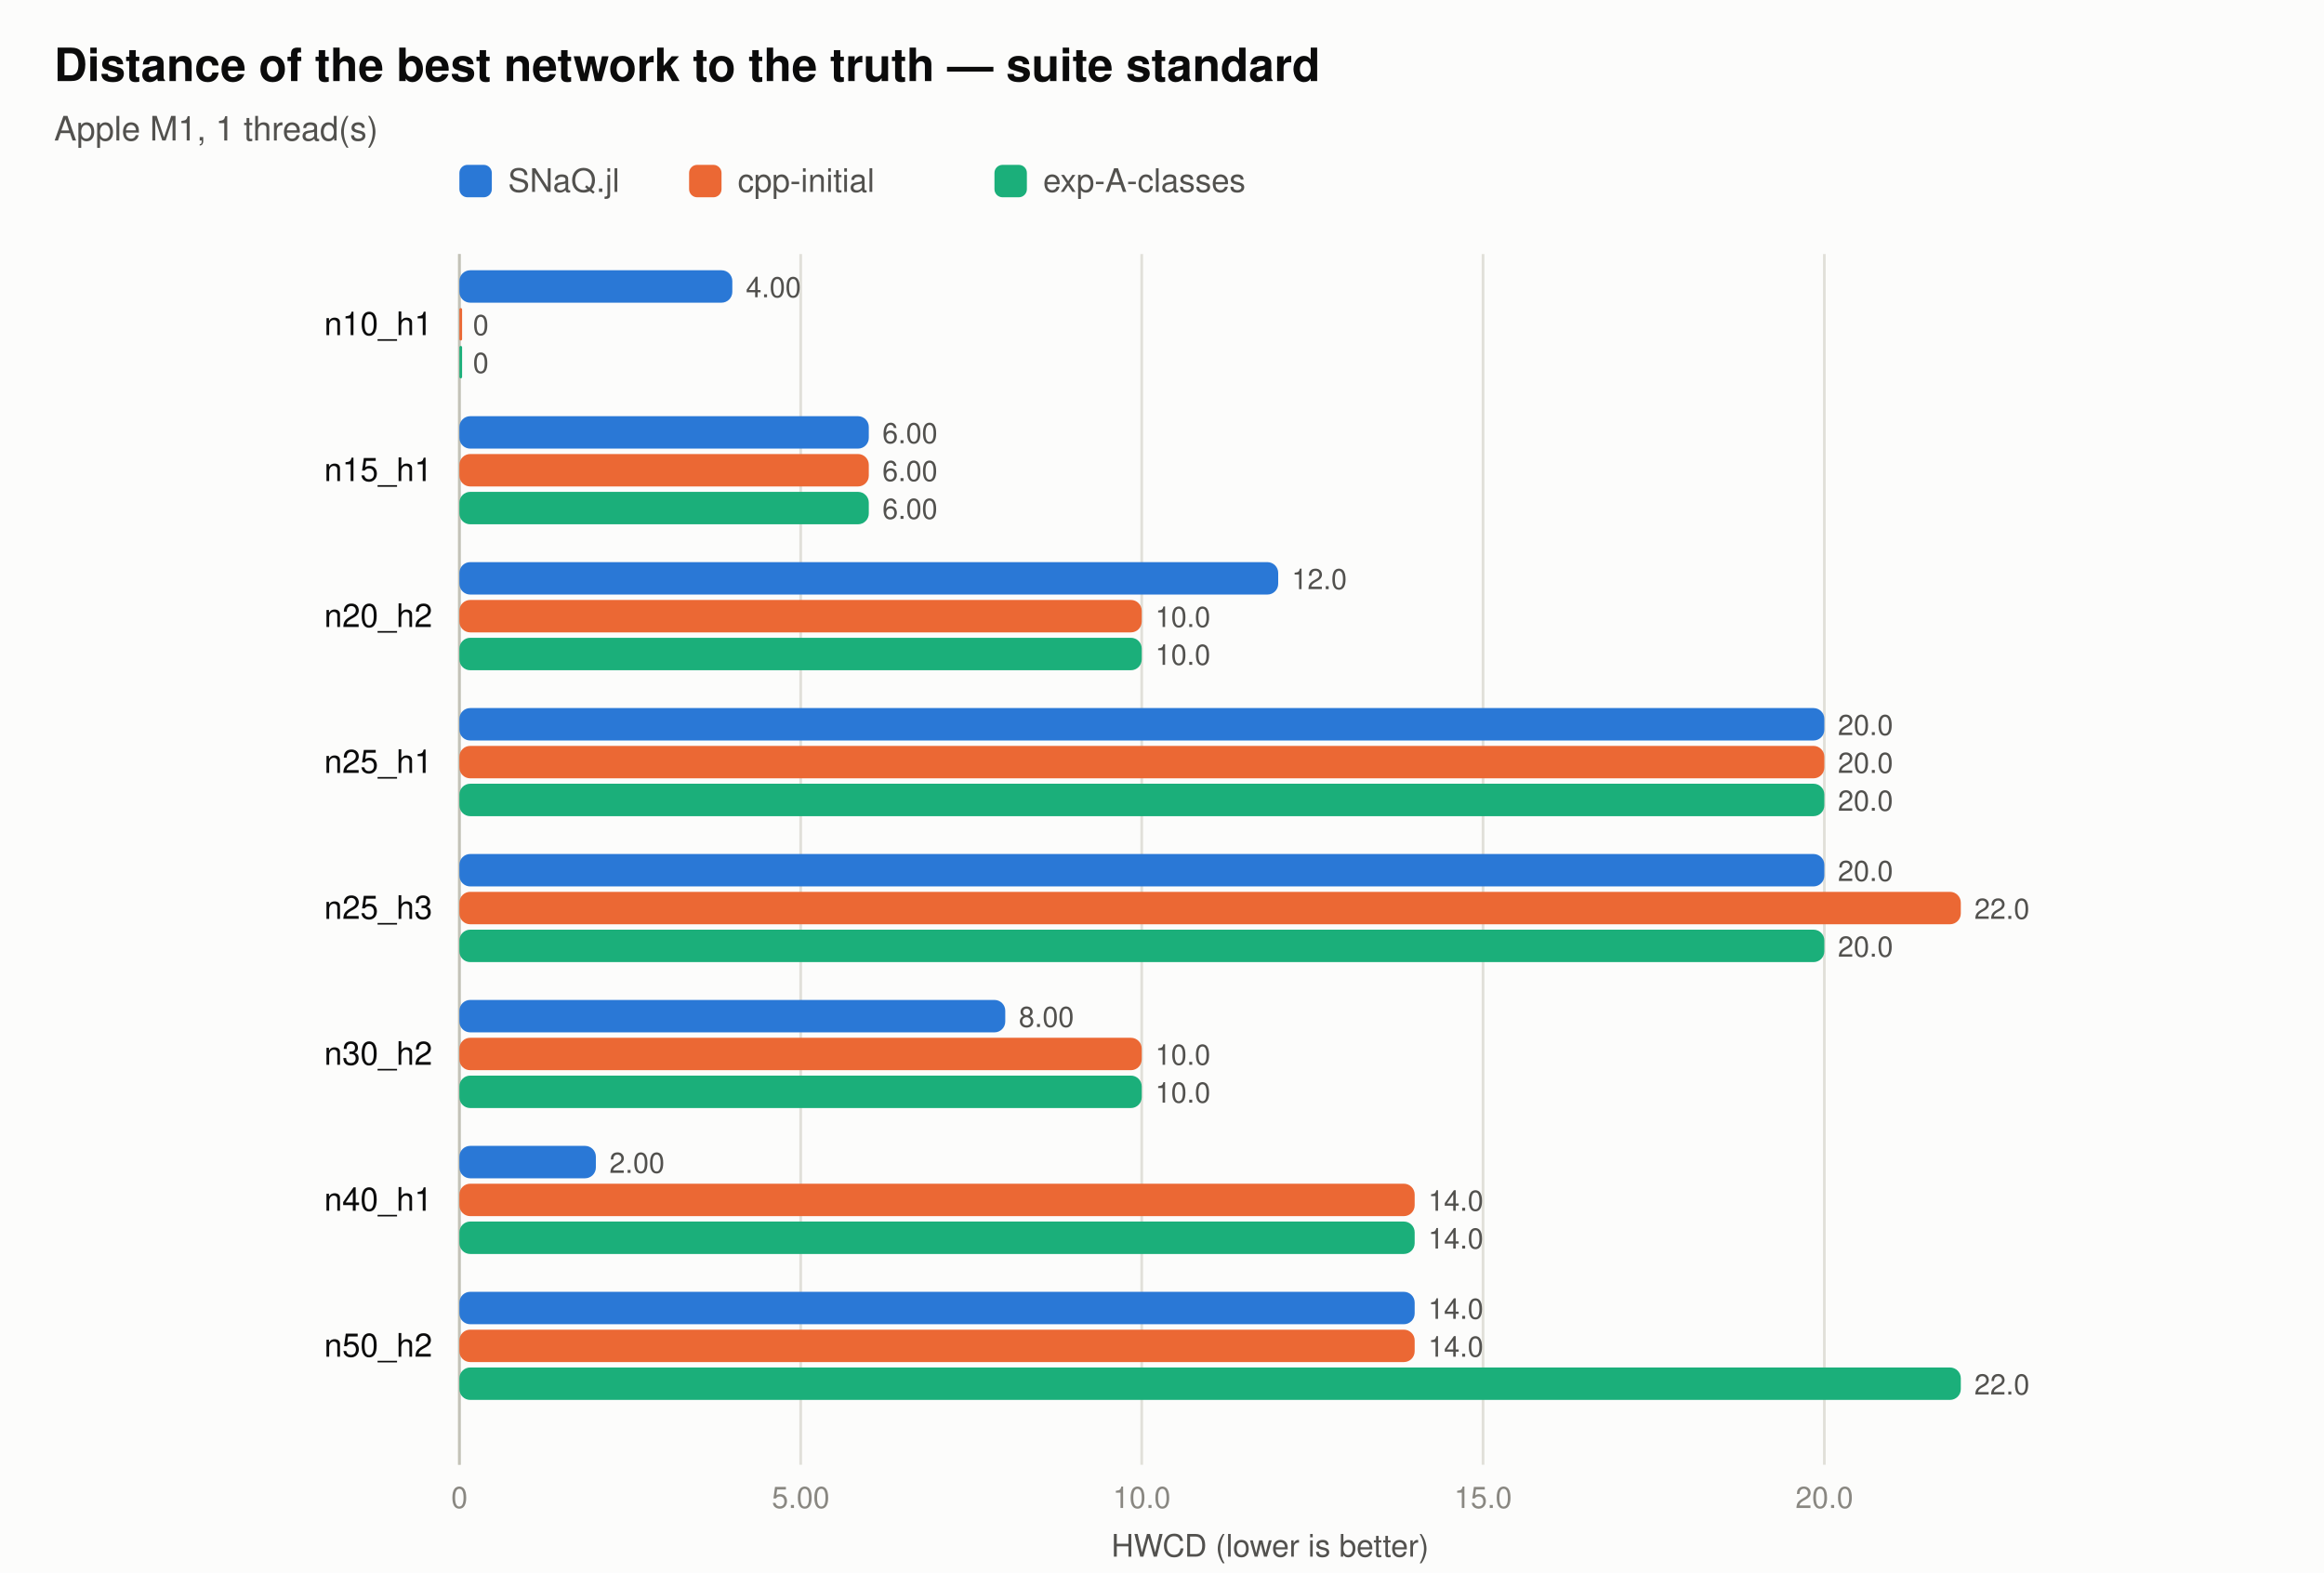
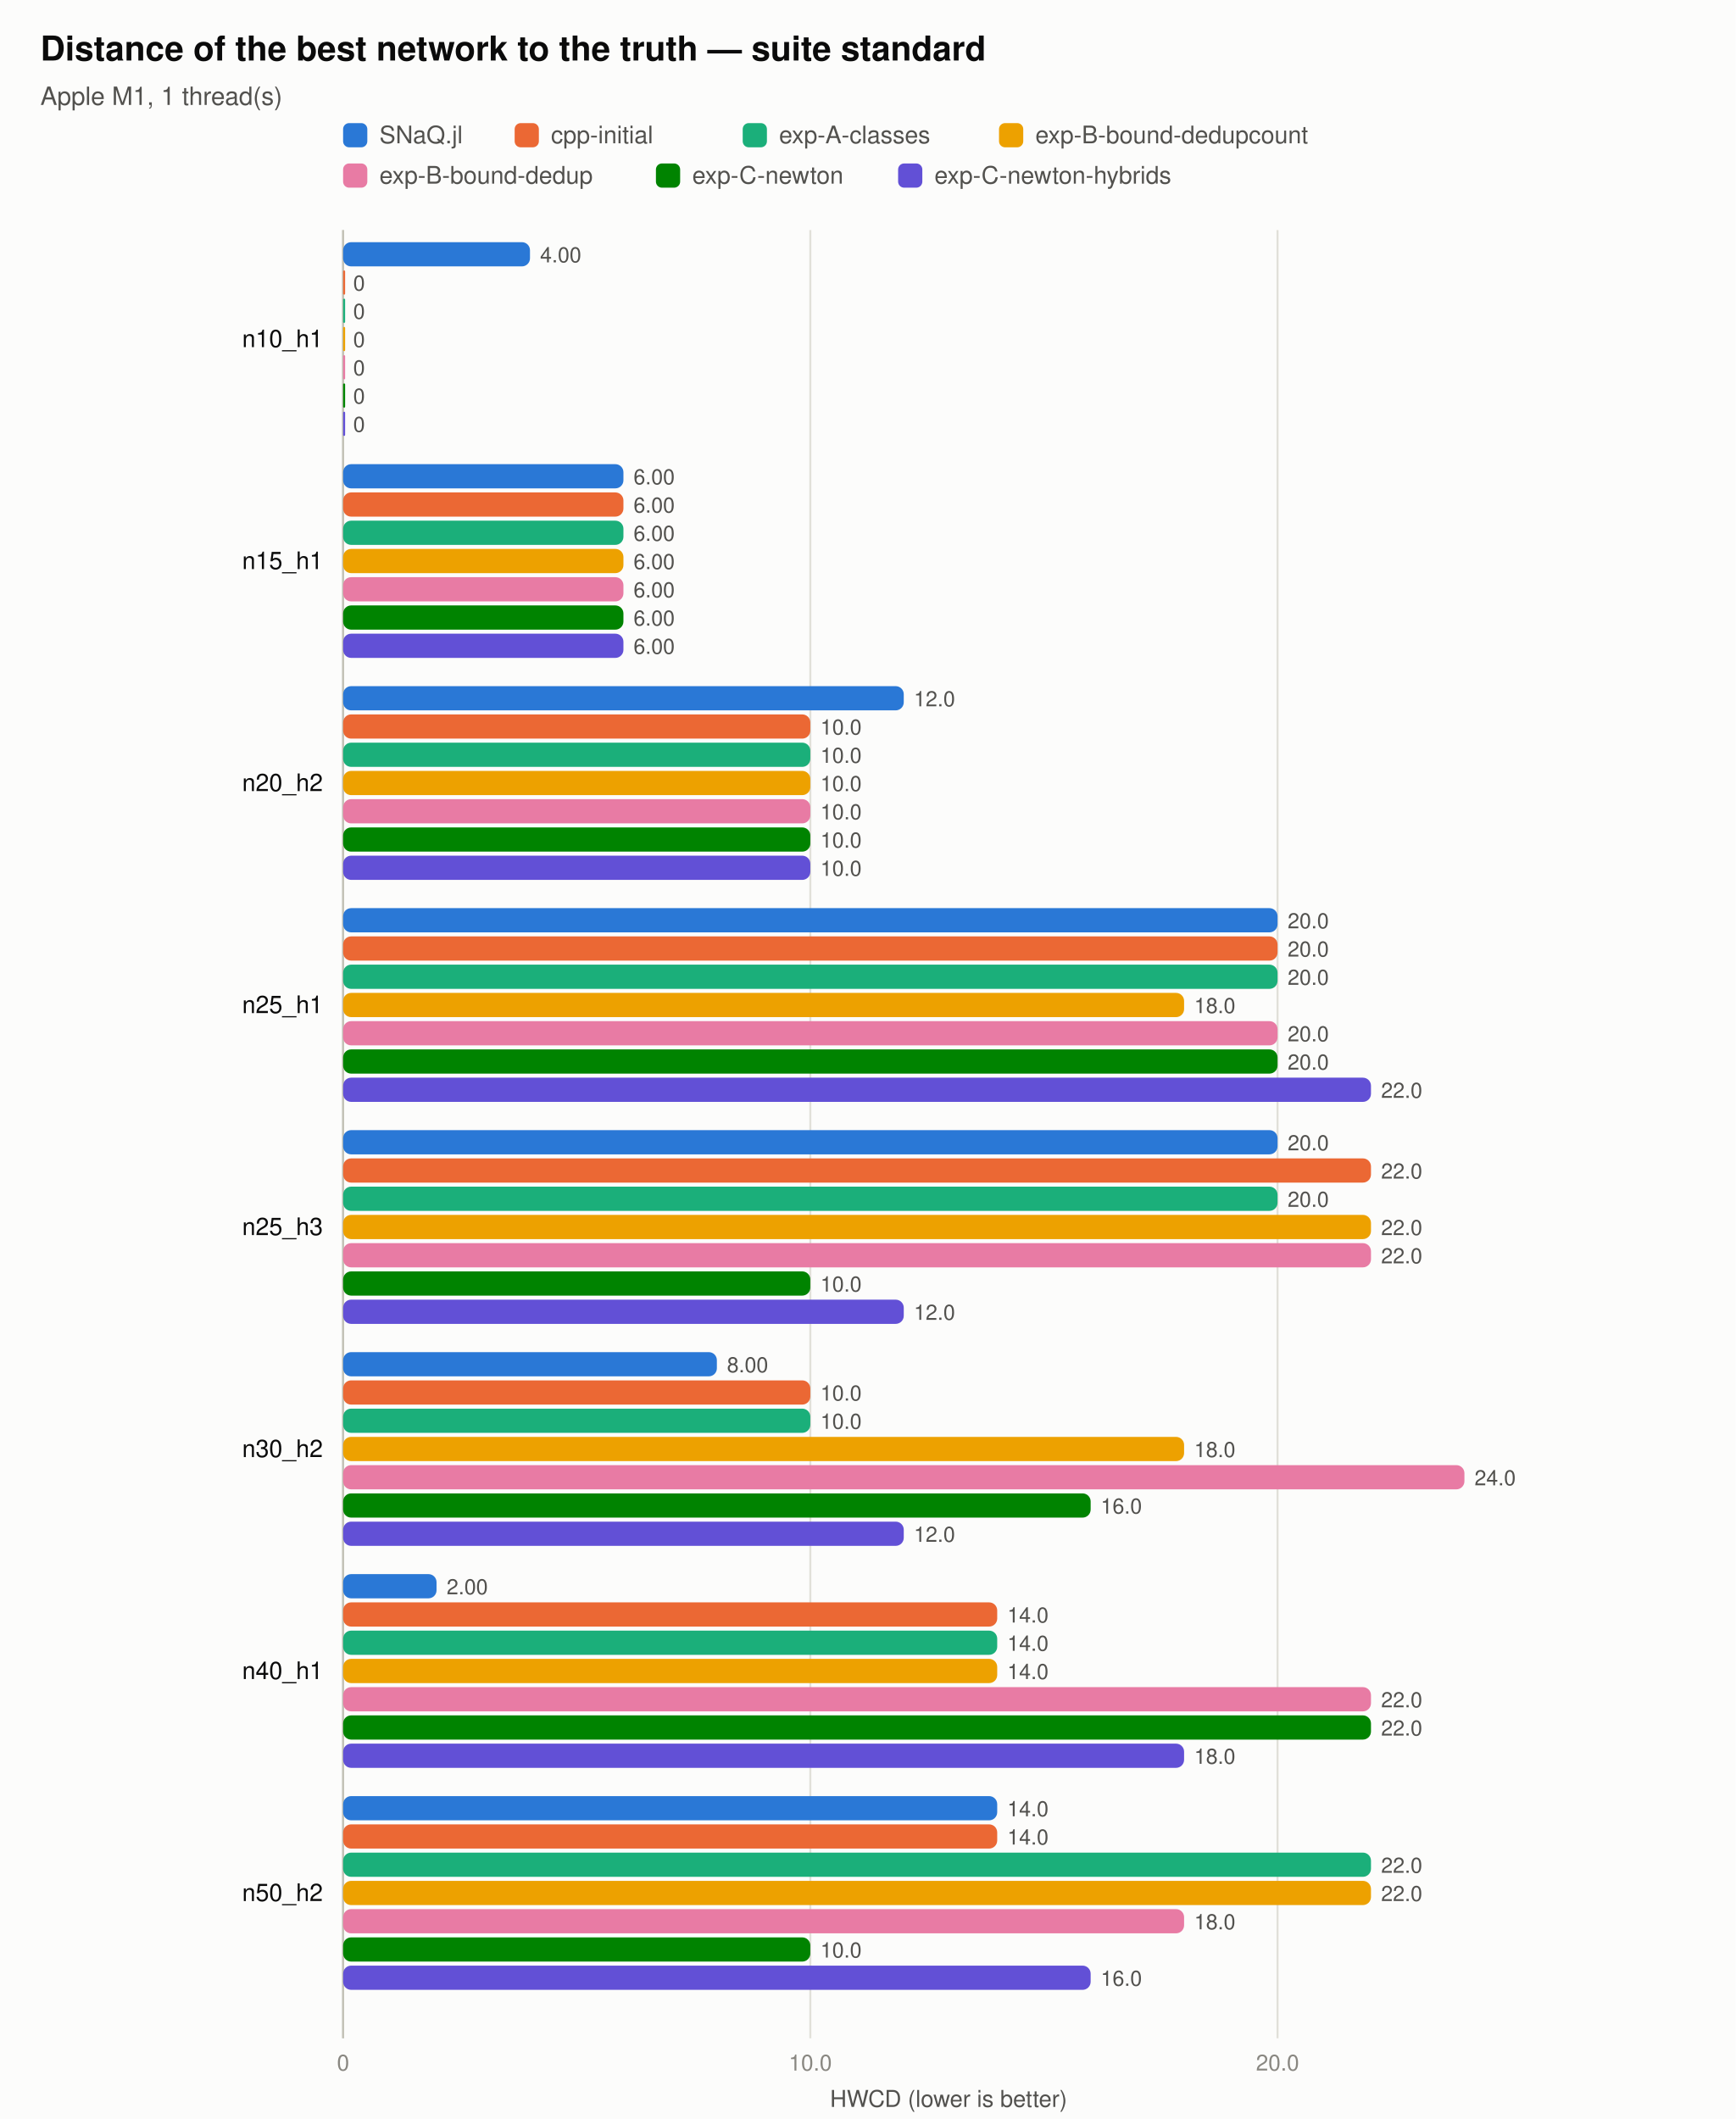
- <svg xmlns="http://www.w3.org/2000/svg" width="860" height="582" viewBox="0 0 860 582" font-family="-apple-system, BlinkMacSystemFont, 'Segoe UI', Helvetica, Arial, sans-serif">
-   <rect width="860" height="582" fill="#fcfcfb" />
+ <svg xmlns="http://www.w3.org/2000/svg" width="860" height="1050" viewBox="0 0 860 1050" font-family="-apple-system, BlinkMacSystemFont, 'Segoe UI', Helvetica, Arial, sans-serif">
+   <rect width="860" height="1050" fill="#fcfcfb" />
  <text x="20" y="30" font-size="17" font-weight="600" fill="#0b0b0b">Distance of the best network to the truth — suite standard</text>
  <text x="20" y="52" font-size="12.5" fill="#52514e">Apple M1, 1 thread(s)</text>
  <rect x="170" y="61" width="12" height="12" rx="3" fill="#2a78d6" />
  <text x="188" y="71" font-size="12" fill="#52514e">SNaQ.jl</text>
  <rect x="255" y="61" width="12" height="12" rx="3" fill="#eb6834" />
  <text x="273" y="71" font-size="12" fill="#52514e">cpp-initial</text>
  <rect x="368" y="61" width="12" height="12" rx="3" fill="#1baf7a" />
  <text x="386" y="71" font-size="12" fill="#52514e">exp-A-classes</text>
-   <line x1="170.0" y1="94" x2="170.0" y2="542" stroke="#e1e0d9" stroke-width="1" />
-   <text x="170.0" y="558" font-size="11" fill="#898781" text-anchor="middle">0</text>
-   <line x1="296.3" y1="94" x2="296.3" y2="542" stroke="#e1e0d9" stroke-width="1" />
-   <text x="296.3" y="558" font-size="11" fill="#898781" text-anchor="middle">5.00</text>
-   <line x1="422.5" y1="94" x2="422.5" y2="542" stroke="#e1e0d9" stroke-width="1" />
-   <text x="422.5" y="558" font-size="11" fill="#898781" text-anchor="middle">10.0</text>
-   <line x1="548.8" y1="94" x2="548.8" y2="542" stroke="#e1e0d9" stroke-width="1" />
-   <text x="548.8" y="558" font-size="11" fill="#898781" text-anchor="middle">15.0</text>
-   <line x1="675.1" y1="94" x2="675.1" y2="542" stroke="#e1e0d9" stroke-width="1" />
-   <text x="675.1" y="558" font-size="11" fill="#898781" text-anchor="middle">20.0</text>
-   <text x="470.0" y="576" font-size="11.5" fill="#52514e" text-anchor="middle">HWCD (lower is better)</text>
-   <line x1="170.0" y1="94" x2="170.0" y2="542" stroke="#c3c2b7" stroke-width="1" />
-   <text x="160" y="124.0" font-size="12" fill="#0b0b0b" text-anchor="end">n10_h1</text>
-   <g>
-     <rect x="170.0" y="100" width="101.0" height="12" rx="4.0" fill="#2a78d6" />
-   </g>
-   <text x="276.0" y="110" font-size="10.5" fill="#52514e" text-anchor="start">4.00</text>
-   <g>
-     <rect x="170.0" y="114" width="1.0" height="12" rx="0.5" fill="#eb6834" />
-   </g>
-   <text x="175.0" y="124" font-size="10.5" fill="#52514e" text-anchor="start">0</text>
-   <g>
-     <rect x="170.0" y="128" width="1.0" height="12" rx="0.5" fill="#1baf7a" />
-   </g>
-   <text x="175.0" y="138" font-size="10.5" fill="#52514e" text-anchor="start">0</text>
-   <text x="160" y="178.0" font-size="12" fill="#0b0b0b" text-anchor="end">n15_h1</text>
-   <g>
-     <rect x="170.0" y="154" width="151.5" height="12" rx="4.0" fill="#2a78d6" />
-   </g>
-   <text x="326.5" y="164" font-size="10.5" fill="#52514e" text-anchor="start">6.00</text>
-   <g>
-     <rect x="170.0" y="168" width="151.5" height="12" rx="4.0" fill="#eb6834" />
-   </g>
-   <text x="326.5" y="178" font-size="10.5" fill="#52514e" text-anchor="start">6.00</text>
-   <g>
-     <rect x="170.0" y="182" width="151.5" height="12" rx="4.0" fill="#1baf7a" />
-   </g>
-   <text x="326.5" y="192" font-size="10.5" fill="#52514e" text-anchor="start">6.00</text>
-   <text x="160" y="232.0" font-size="12" fill="#0b0b0b" text-anchor="end">n20_h2</text>
-   <g>
-     <rect x="170.0" y="208" width="303.0" height="12" rx="4.0" fill="#2a78d6" />
-   </g>
-   <text x="478.0" y="218" font-size="10.5" fill="#52514e" text-anchor="start">12.0</text>
-   <g>
-     <rect x="170.0" y="222" width="252.5" height="12" rx="4.0" fill="#eb6834" />
-   </g>
-   <text x="427.5" y="232" font-size="10.5" fill="#52514e" text-anchor="start">10.0</text>
-   <g>
-     <rect x="170.0" y="236" width="252.5" height="12" rx="4.0" fill="#1baf7a" />
-   </g>
-   <text x="427.5" y="246" font-size="10.5" fill="#52514e" text-anchor="start">10.0</text>
-   <text x="160" y="286.0" font-size="12" fill="#0b0b0b" text-anchor="end">n25_h1</text>
-   <g>
-     <rect x="170.0" y="262" width="505.1" height="12" rx="4.0" fill="#2a78d6" />
-   </g>
-   <text x="680.1" y="272" font-size="10.5" fill="#52514e" text-anchor="start">20.0</text>
-   <g>
-     <rect x="170.0" y="276" width="505.1" height="12" rx="4.0" fill="#eb6834" />
-   </g>
-   <text x="680.1" y="286" font-size="10.5" fill="#52514e" text-anchor="start">20.0</text>
-   <g>
-     <rect x="170.0" y="290" width="505.1" height="12" rx="4.0" fill="#1baf7a" />
-   </g>
-   <text x="680.1" y="300" font-size="10.5" fill="#52514e" text-anchor="start">20.0</text>
-   <text x="160" y="340.0" font-size="12" fill="#0b0b0b" text-anchor="end">n25_h3</text>
-   <g>
-     <rect x="170.0" y="316" width="505.1" height="12" rx="4.0" fill="#2a78d6" />
-   </g>
-   <text x="680.1" y="326" font-size="10.5" fill="#52514e" text-anchor="start">20.0</text>
-   <g>
-     <rect x="170.0" y="330" width="555.6" height="12" rx="4.0" fill="#eb6834" />
-   </g>
-   <text x="730.6" y="340" font-size="10.5" fill="#52514e" text-anchor="start">22.0</text>
-   <g>
-     <rect x="170.0" y="344" width="505.1" height="12" rx="4.0" fill="#1baf7a" />
-   </g>
-   <text x="680.1" y="354" font-size="10.5" fill="#52514e" text-anchor="start">20.0</text>
-   <text x="160" y="394.0" font-size="12" fill="#0b0b0b" text-anchor="end">n30_h2</text>
-   <g>
-     <rect x="170.0" y="370" width="202.0" height="12" rx="4.0" fill="#2a78d6" />
-   </g>
-   <text x="377.0" y="380" font-size="10.5" fill="#52514e" text-anchor="start">8.00</text>
-   <g>
-     <rect x="170.0" y="384" width="252.5" height="12" rx="4.0" fill="#eb6834" />
-   </g>
-   <text x="427.5" y="394" font-size="10.5" fill="#52514e" text-anchor="start">10.0</text>
-   <g>
-     <rect x="170.0" y="398" width="252.5" height="12" rx="4.0" fill="#1baf7a" />
-   </g>
-   <text x="427.5" y="408" font-size="10.5" fill="#52514e" text-anchor="start">10.0</text>
-   <text x="160" y="448.0" font-size="12" fill="#0b0b0b" text-anchor="end">n40_h1</text>
-   <g>
-     <rect x="170.0" y="424" width="50.5" height="12" rx="4.0" fill="#2a78d6" />
-   </g>
-   <text x="225.5" y="434" font-size="10.5" fill="#52514e" text-anchor="start">2.00</text>
-   <g>
-     <rect x="170.0" y="438" width="353.5" height="12" rx="4.0" fill="#eb6834" />
-   </g>
-   <text x="528.5" y="448" font-size="10.5" fill="#52514e" text-anchor="start">14.0</text>
-   <g>
-     <rect x="170.0" y="452" width="353.5" height="12" rx="4.0" fill="#1baf7a" />
-   </g>
-   <text x="528.5" y="462" font-size="10.5" fill="#52514e" text-anchor="start">14.0</text>
-   <text x="160" y="502.0" font-size="12" fill="#0b0b0b" text-anchor="end">n50_h2</text>
-   <g>
-     <rect x="170.0" y="478" width="353.5" height="12" rx="4.0" fill="#2a78d6" />
-   </g>
-   <text x="528.5" y="488" font-size="10.5" fill="#52514e" text-anchor="start">14.0</text>
-   <g>
-     <rect x="170.0" y="492" width="353.5" height="12" rx="4.0" fill="#eb6834" />
-   </g>
-   <text x="528.5" y="502" font-size="10.5" fill="#52514e" text-anchor="start">14.0</text>
-   <g>
-     <rect x="170.0" y="506" width="555.6" height="12" rx="4.0" fill="#1baf7a" />
-   </g>
-   <text x="730.6" y="516" font-size="10.5" fill="#52514e" text-anchor="start">22.0</text>
+   <rect x="495" y="61" width="12" height="12" rx="3" fill="#eda100" />
+   <text x="513" y="71" font-size="12" fill="#52514e">exp-B-bound-dedupcount</text>
+   <rect x="170" y="81" width="12" height="12" rx="3" fill="#e87ba4" />
+   <text x="188" y="91" font-size="12" fill="#52514e">exp-B-bound-dedup</text>
+   <rect x="325" y="81" width="12" height="12" rx="3" fill="#008300" />
+   <text x="343" y="91" font-size="12" fill="#52514e">exp-C-newton</text>
+   <rect x="445" y="81" width="12" height="12" rx="3" fill="#6250d6" />
+   <text x="463" y="91" font-size="12" fill="#52514e">exp-C-newton-hybrids</text>
+   <line x1="170.0" y1="114" x2="170.0" y2="1010" stroke="#e1e0d9" stroke-width="1" />
+   <text x="170.0" y="1026" font-size="11" fill="#898781" text-anchor="middle">0</text>
+   <line x1="401.5" y1="114" x2="401.5" y2="1010" stroke="#e1e0d9" stroke-width="1" />
+   <text x="401.5" y="1026" font-size="11" fill="#898781" text-anchor="middle">10.0</text>
+   <line x1="633.0" y1="114" x2="633.0" y2="1010" stroke="#e1e0d9" stroke-width="1" />
+   <text x="633.0" y="1026" font-size="11" fill="#898781" text-anchor="middle">20.0</text>
+   <text x="470.0" y="1044" font-size="11.5" fill="#52514e" text-anchor="middle">HWCD (lower is better)</text>
+   <line x1="170.0" y1="114" x2="170.0" y2="1010" stroke="#c3c2b7" stroke-width="1" />
+   <text x="160" y="172.0" font-size="12" fill="#0b0b0b" text-anchor="end">n10_h1</text>
+   <g>
+     <rect x="170.0" y="120" width="92.6" height="12" rx="4.0" fill="#2a78d6" />
+   </g>
+   <text x="267.6" y="130" font-size="10.5" fill="#52514e" text-anchor="start">4.00</text>
+   <g>
+     <rect x="170.0" y="134" width="1.0" height="12" rx="0.5" fill="#eb6834" />
+   </g>
+   <text x="175.0" y="144" font-size="10.5" fill="#52514e" text-anchor="start">0</text>
+   <g>
+     <rect x="170.0" y="148" width="1.0" height="12" rx="0.5" fill="#1baf7a" />
+   </g>
+   <text x="175.0" y="158" font-size="10.5" fill="#52514e" text-anchor="start">0</text>
+   <g>
+     <rect x="170.0" y="162" width="1.0" height="12" rx="0.5" fill="#eda100" />
+   </g>
+   <text x="175.0" y="172" font-size="10.5" fill="#52514e" text-anchor="start">0</text>
+   <g>
+     <rect x="170.0" y="176" width="1.0" height="12" rx="0.5" fill="#e87ba4" />
+   </g>
+   <text x="175.0" y="186" font-size="10.5" fill="#52514e" text-anchor="start">0</text>
+   <g>
+     <rect x="170.0" y="190" width="1.0" height="12" rx="0.5" fill="#008300" />
+   </g>
+   <text x="175.0" y="200" font-size="10.5" fill="#52514e" text-anchor="start">0</text>
+   <g>
+     <rect x="170.0" y="204" width="1.0" height="12" rx="0.5" fill="#6250d6" />
+   </g>
+   <text x="175.0" y="214" font-size="10.5" fill="#52514e" text-anchor="start">0</text>
+   <text x="160" y="282.0" font-size="12" fill="#0b0b0b" text-anchor="end">n15_h1</text>
+   <g>
+     <rect x="170.0" y="230" width="138.9" height="12" rx="4.0" fill="#2a78d6" />
+   </g>
+   <text x="313.9" y="240" font-size="10.5" fill="#52514e" text-anchor="start">6.00</text>
+   <g>
+     <rect x="170.0" y="244" width="138.9" height="12" rx="4.0" fill="#eb6834" />
+   </g>
+   <text x="313.9" y="254" font-size="10.5" fill="#52514e" text-anchor="start">6.00</text>
+   <g>
+     <rect x="170.0" y="258" width="138.9" height="12" rx="4.0" fill="#1baf7a" />
+   </g>
+   <text x="313.9" y="268" font-size="10.5" fill="#52514e" text-anchor="start">6.00</text>
+   <g>
+     <rect x="170.0" y="272" width="138.9" height="12" rx="4.0" fill="#eda100" />
+   </g>
+   <text x="313.9" y="282" font-size="10.5" fill="#52514e" text-anchor="start">6.00</text>
+   <g>
+     <rect x="170.0" y="286" width="138.9" height="12" rx="4.0" fill="#e87ba4" />
+   </g>
+   <text x="313.9" y="296" font-size="10.5" fill="#52514e" text-anchor="start">6.00</text>
+   <g>
+     <rect x="170.0" y="300" width="138.9" height="12" rx="4.0" fill="#008300" />
+   </g>
+   <text x="313.9" y="310" font-size="10.5" fill="#52514e" text-anchor="start">6.00</text>
+   <g>
+     <rect x="170.0" y="314" width="138.9" height="12" rx="4.0" fill="#6250d6" />
+   </g>
+   <text x="313.9" y="324" font-size="10.5" fill="#52514e" text-anchor="start">6.00</text>
+   <text x="160" y="392.0" font-size="12" fill="#0b0b0b" text-anchor="end">n20_h2</text>
+   <g>
+     <rect x="170.0" y="340" width="277.8" height="12" rx="4.0" fill="#2a78d6" />
+   </g>
+   <text x="452.8" y="350" font-size="10.5" fill="#52514e" text-anchor="start">12.0</text>
+   <g>
+     <rect x="170.0" y="354" width="231.5" height="12" rx="4.0" fill="#eb6834" />
+   </g>
+   <text x="406.5" y="364" font-size="10.5" fill="#52514e" text-anchor="start">10.0</text>
+   <g>
+     <rect x="170.0" y="368" width="231.5" height="12" rx="4.0" fill="#1baf7a" />
+   </g>
+   <text x="406.5" y="378" font-size="10.5" fill="#52514e" text-anchor="start">10.0</text>
+   <g>
+     <rect x="170.0" y="382" width="231.5" height="12" rx="4.0" fill="#eda100" />
+   </g>
+   <text x="406.5" y="392" font-size="10.5" fill="#52514e" text-anchor="start">10.0</text>
+   <g>
+     <rect x="170.0" y="396" width="231.5" height="12" rx="4.0" fill="#e87ba4" />
+   </g>
+   <text x="406.5" y="406" font-size="10.5" fill="#52514e" text-anchor="start">10.0</text>
+   <g>
+     <rect x="170.0" y="410" width="231.5" height="12" rx="4.0" fill="#008300" />
+   </g>
+   <text x="406.5" y="420" font-size="10.5" fill="#52514e" text-anchor="start">10.0</text>
+   <g>
+     <rect x="170.0" y="424" width="231.5" height="12" rx="4.0" fill="#6250d6" />
+   </g>
+   <text x="406.5" y="434" font-size="10.5" fill="#52514e" text-anchor="start">10.0</text>
+   <text x="160" y="502.0" font-size="12" fill="#0b0b0b" text-anchor="end">n25_h1</text>
+   <g>
+     <rect x="170.0" y="450" width="463.0" height="12" rx="4.0" fill="#2a78d6" />
+   </g>
+   <text x="638.0" y="460" font-size="10.5" fill="#52514e" text-anchor="start">20.0</text>
+   <g>
+     <rect x="170.0" y="464" width="463.0" height="12" rx="4.0" fill="#eb6834" />
+   </g>
+   <text x="638.0" y="474" font-size="10.5" fill="#52514e" text-anchor="start">20.0</text>
+   <g>
+     <rect x="170.0" y="478" width="463.0" height="12" rx="4.0" fill="#1baf7a" />
+   </g>
+   <text x="638.0" y="488" font-size="10.5" fill="#52514e" text-anchor="start">20.0</text>
+   <g>
+     <rect x="170.0" y="492" width="416.7" height="12" rx="4.0" fill="#eda100" />
+   </g>
+   <text x="591.7" y="502" font-size="10.5" fill="#52514e" text-anchor="start">18.0</text>
+   <g>
+     <rect x="170.0" y="506" width="463.0" height="12" rx="4.0" fill="#e87ba4" />
+   </g>
+   <text x="638.0" y="516" font-size="10.5" fill="#52514e" text-anchor="start">20.0</text>
+   <g>
+     <rect x="170.0" y="520" width="463.0" height="12" rx="4.0" fill="#008300" />
+   </g>
+   <text x="638.0" y="530" font-size="10.5" fill="#52514e" text-anchor="start">20.0</text>
+   <g>
+     <rect x="170.0" y="534" width="509.3" height="12" rx="4.0" fill="#6250d6" />
+   </g>
+   <text x="684.3" y="544" font-size="10.5" fill="#52514e" text-anchor="start">22.0</text>
+   <text x="160" y="612.0" font-size="12" fill="#0b0b0b" text-anchor="end">n25_h3</text>
+   <g>
+     <rect x="170.0" y="560" width="463.0" height="12" rx="4.0" fill="#2a78d6" />
+   </g>
+   <text x="638.0" y="570" font-size="10.5" fill="#52514e" text-anchor="start">20.0</text>
+   <g>
+     <rect x="170.0" y="574" width="509.3" height="12" rx="4.0" fill="#eb6834" />
+   </g>
+   <text x="684.3" y="584" font-size="10.5" fill="#52514e" text-anchor="start">22.0</text>
+   <g>
+     <rect x="170.0" y="588" width="463.0" height="12" rx="4.0" fill="#1baf7a" />
+   </g>
+   <text x="638.0" y="598" font-size="10.5" fill="#52514e" text-anchor="start">20.0</text>
+   <g>
+     <rect x="170.0" y="602" width="509.3" height="12" rx="4.0" fill="#eda100" />
+   </g>
+   <text x="684.3" y="612" font-size="10.5" fill="#52514e" text-anchor="start">22.0</text>
+   <g>
+     <rect x="170.0" y="616" width="509.3" height="12" rx="4.0" fill="#e87ba4" />
+   </g>
+   <text x="684.3" y="626" font-size="10.5" fill="#52514e" text-anchor="start">22.0</text>
+   <g>
+     <rect x="170.0" y="630" width="231.5" height="12" rx="4.0" fill="#008300" />
+   </g>
+   <text x="406.5" y="640" font-size="10.5" fill="#52514e" text-anchor="start">10.0</text>
+   <g>
+     <rect x="170.0" y="644" width="277.8" height="12" rx="4.0" fill="#6250d6" />
+   </g>
+   <text x="452.8" y="654" font-size="10.5" fill="#52514e" text-anchor="start">12.0</text>
+   <text x="160" y="722.0" font-size="12" fill="#0b0b0b" text-anchor="end">n30_h2</text>
+   <g>
+     <rect x="170.0" y="670" width="185.2" height="12" rx="4.0" fill="#2a78d6" />
+   </g>
+   <text x="360.2" y="680" font-size="10.5" fill="#52514e" text-anchor="start">8.00</text>
+   <g>
+     <rect x="170.0" y="684" width="231.5" height="12" rx="4.0" fill="#eb6834" />
+   </g>
+   <text x="406.5" y="694" font-size="10.5" fill="#52514e" text-anchor="start">10.0</text>
+   <g>
+     <rect x="170.0" y="698" width="231.5" height="12" rx="4.0" fill="#1baf7a" />
+   </g>
+   <text x="406.5" y="708" font-size="10.5" fill="#52514e" text-anchor="start">10.0</text>
+   <g>
+     <rect x="170.0" y="712" width="416.7" height="12" rx="4.0" fill="#eda100" />
+   </g>
+   <text x="591.7" y="722" font-size="10.5" fill="#52514e" text-anchor="start">18.0</text>
+   <g>
+     <rect x="170.0" y="726" width="555.6" height="12" rx="4.0" fill="#e87ba4" />
+   </g>
+   <text x="730.6" y="736" font-size="10.5" fill="#52514e" text-anchor="start">24.0</text>
+   <g>
+     <rect x="170.0" y="740" width="370.4" height="12" rx="4.0" fill="#008300" />
+   </g>
+   <text x="545.4" y="750" font-size="10.5" fill="#52514e" text-anchor="start">16.0</text>
+   <g>
+     <rect x="170.0" y="754" width="277.8" height="12" rx="4.0" fill="#6250d6" />
+   </g>
+   <text x="452.8" y="764" font-size="10.5" fill="#52514e" text-anchor="start">12.0</text>
+   <text x="160" y="832.0" font-size="12" fill="#0b0b0b" text-anchor="end">n40_h1</text>
+   <g>
+     <rect x="170.0" y="780" width="46.3" height="12" rx="4.0" fill="#2a78d6" />
+   </g>
+   <text x="221.3" y="790" font-size="10.5" fill="#52514e" text-anchor="start">2.00</text>
+   <g>
+     <rect x="170.0" y="794" width="324.1" height="12" rx="4.0" fill="#eb6834" />
+   </g>
+   <text x="499.1" y="804" font-size="10.5" fill="#52514e" text-anchor="start">14.0</text>
+   <g>
+     <rect x="170.0" y="808" width="324.1" height="12" rx="4.0" fill="#1baf7a" />
+   </g>
+   <text x="499.1" y="818" font-size="10.5" fill="#52514e" text-anchor="start">14.0</text>
+   <g>
+     <rect x="170.0" y="822" width="324.1" height="12" rx="4.0" fill="#eda100" />
+   </g>
+   <text x="499.1" y="832" font-size="10.5" fill="#52514e" text-anchor="start">14.0</text>
+   <g>
+     <rect x="170.0" y="836" width="509.3" height="12" rx="4.0" fill="#e87ba4" />
+   </g>
+   <text x="684.3" y="846" font-size="10.5" fill="#52514e" text-anchor="start">22.0</text>
+   <g>
+     <rect x="170.0" y="850" width="509.3" height="12" rx="4.0" fill="#008300" />
+   </g>
+   <text x="684.3" y="860" font-size="10.5" fill="#52514e" text-anchor="start">22.0</text>
+   <g>
+     <rect x="170.0" y="864" width="416.7" height="12" rx="4.0" fill="#6250d6" />
+   </g>
+   <text x="591.7" y="874" font-size="10.5" fill="#52514e" text-anchor="start">18.0</text>
+   <text x="160" y="942.0" font-size="12" fill="#0b0b0b" text-anchor="end">n50_h2</text>
+   <g>
+     <rect x="170.0" y="890" width="324.1" height="12" rx="4.0" fill="#2a78d6" />
+   </g>
+   <text x="499.1" y="900" font-size="10.5" fill="#52514e" text-anchor="start">14.0</text>
+   <g>
+     <rect x="170.0" y="904" width="324.1" height="12" rx="4.0" fill="#eb6834" />
+   </g>
+   <text x="499.1" y="914" font-size="10.5" fill="#52514e" text-anchor="start">14.0</text>
+   <g>
+     <rect x="170.0" y="918" width="509.3" height="12" rx="4.0" fill="#1baf7a" />
+   </g>
+   <text x="684.3" y="928" font-size="10.5" fill="#52514e" text-anchor="start">22.0</text>
+   <g>
+     <rect x="170.0" y="932" width="509.3" height="12" rx="4.0" fill="#eda100" />
+   </g>
+   <text x="684.3" y="942" font-size="10.5" fill="#52514e" text-anchor="start">22.0</text>
+   <g>
+     <rect x="170.0" y="946" width="416.7" height="12" rx="4.0" fill="#e87ba4" />
+   </g>
+   <text x="591.7" y="956" font-size="10.5" fill="#52514e" text-anchor="start">18.0</text>
+   <g>
+     <rect x="170.0" y="960" width="231.5" height="12" rx="4.0" fill="#008300" />
+   </g>
+   <text x="406.5" y="970" font-size="10.5" fill="#52514e" text-anchor="start">10.0</text>
+   <g>
+     <rect x="170.0" y="974" width="370.4" height="12" rx="4.0" fill="#6250d6" />
+   </g>
+   <text x="545.4" y="984" font-size="10.5" fill="#52514e" text-anchor="start">16.0</text>
</svg>
